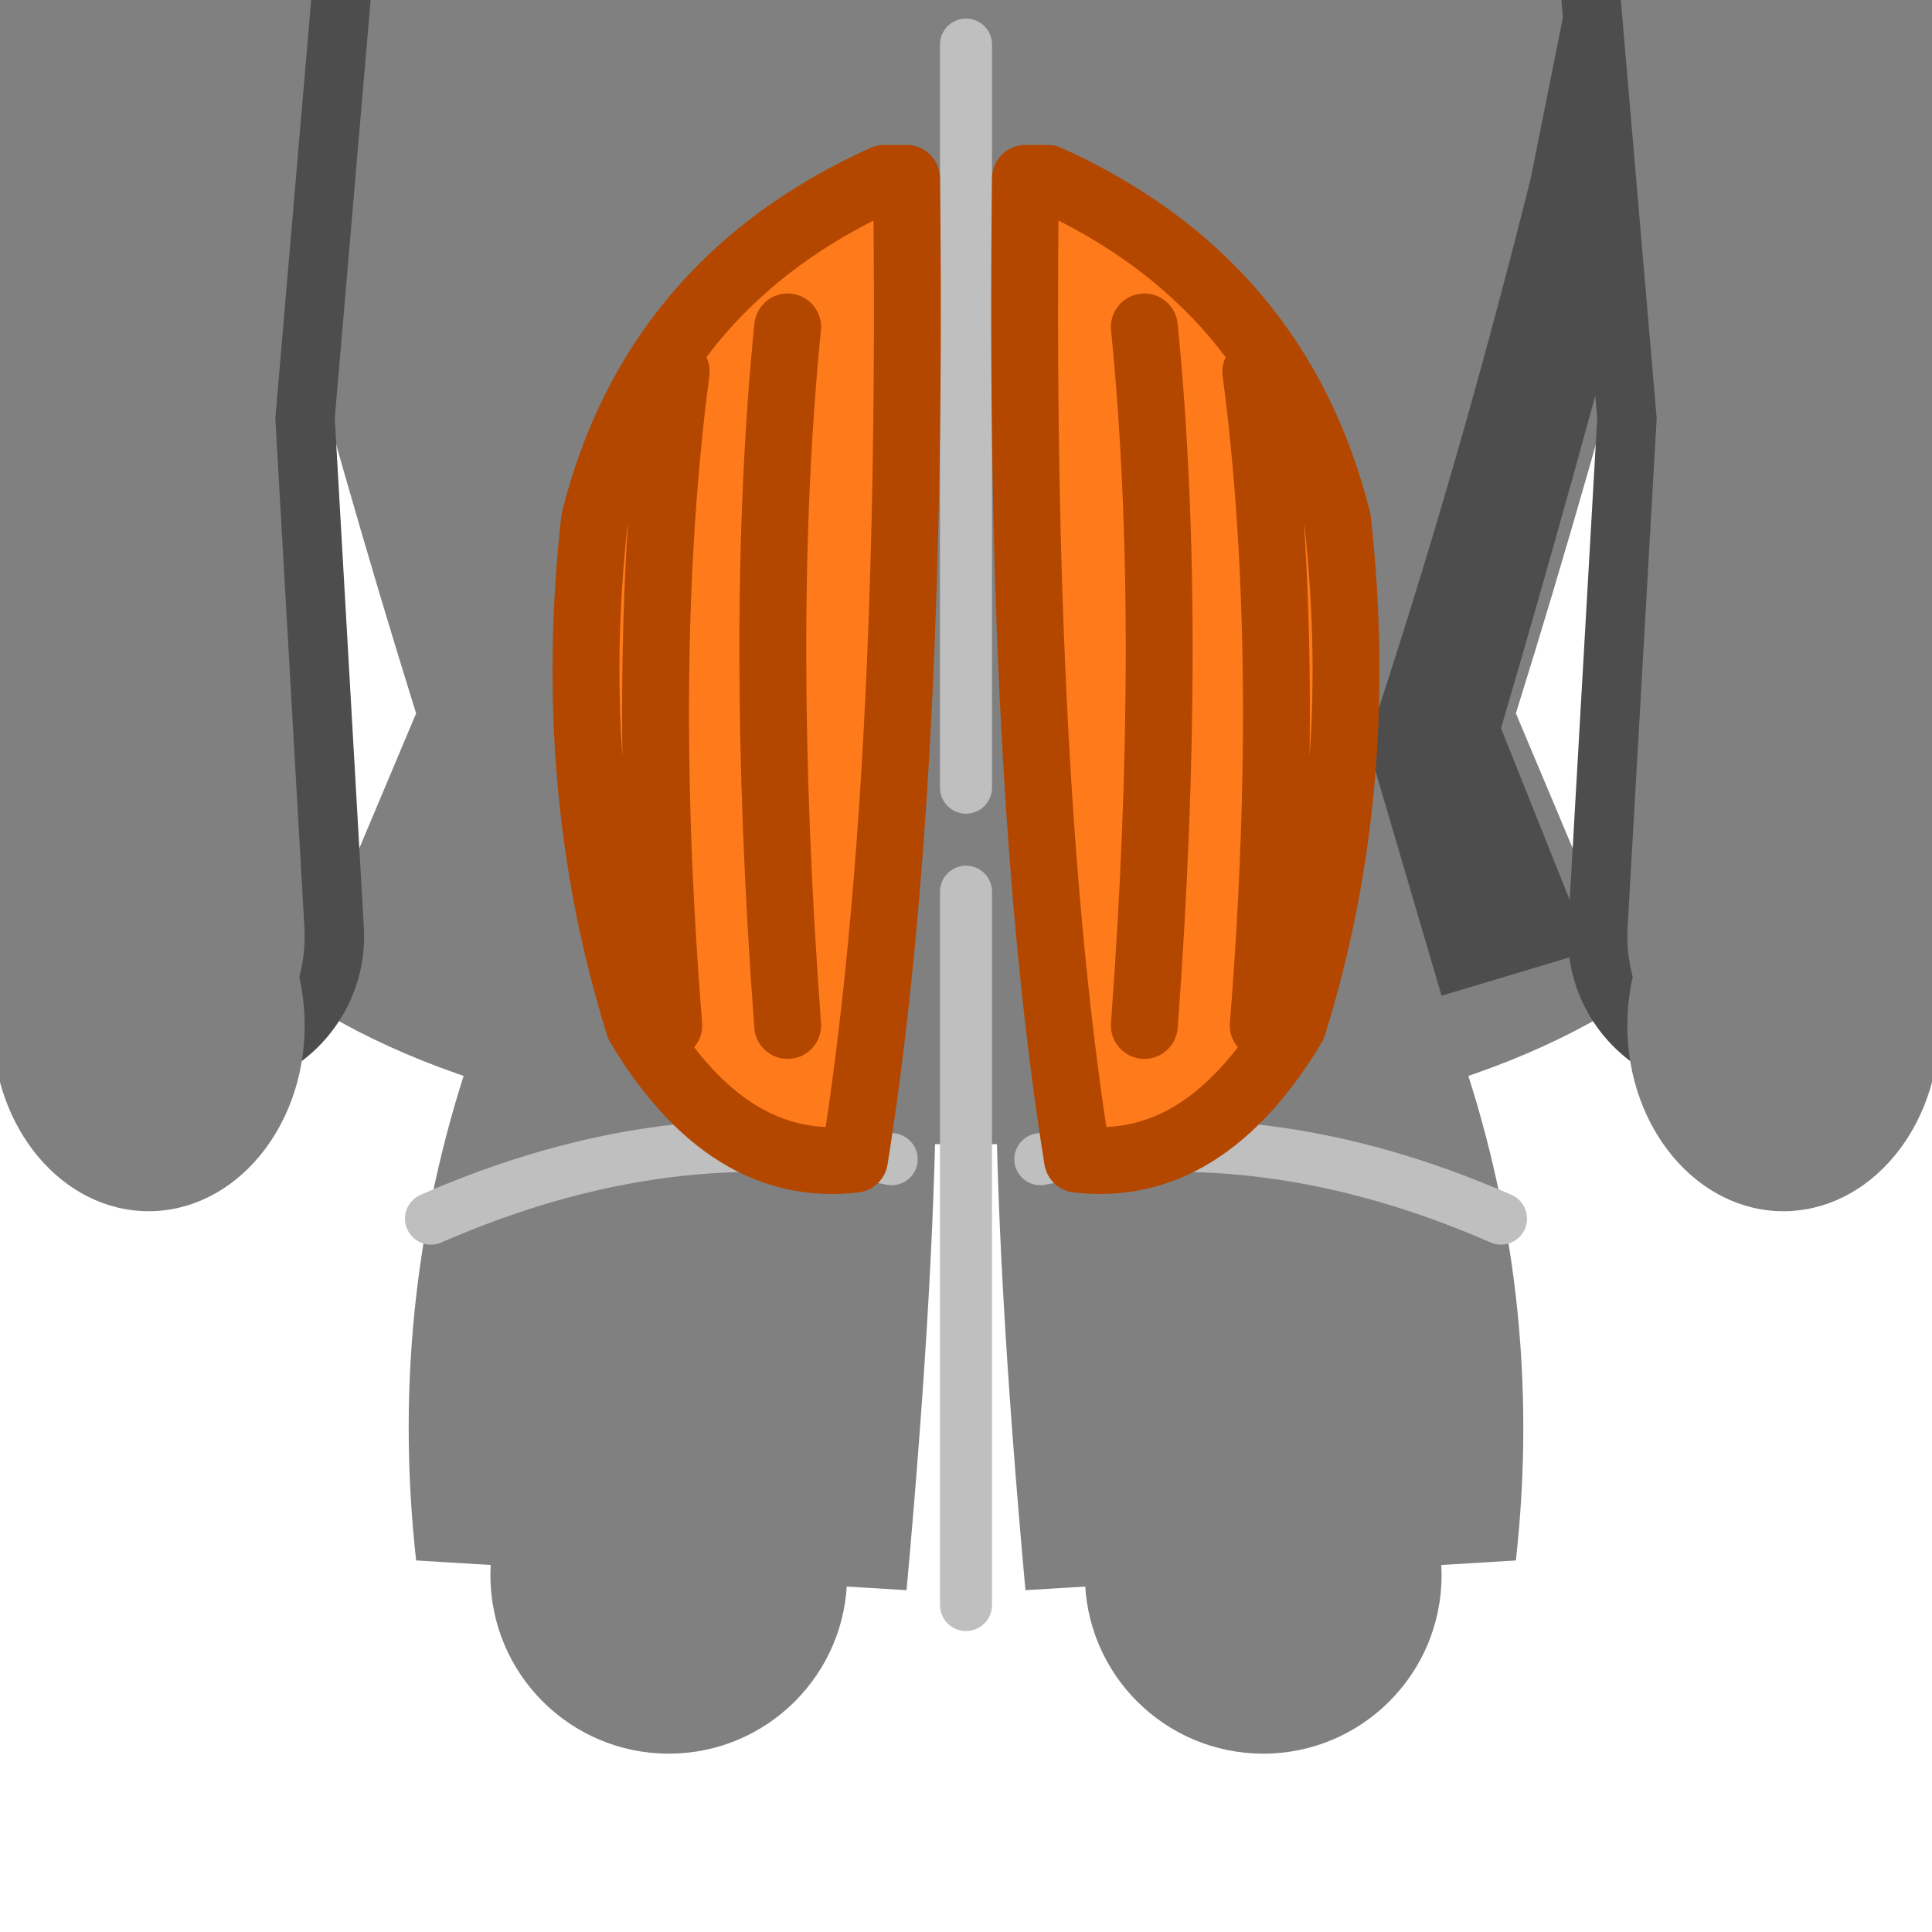
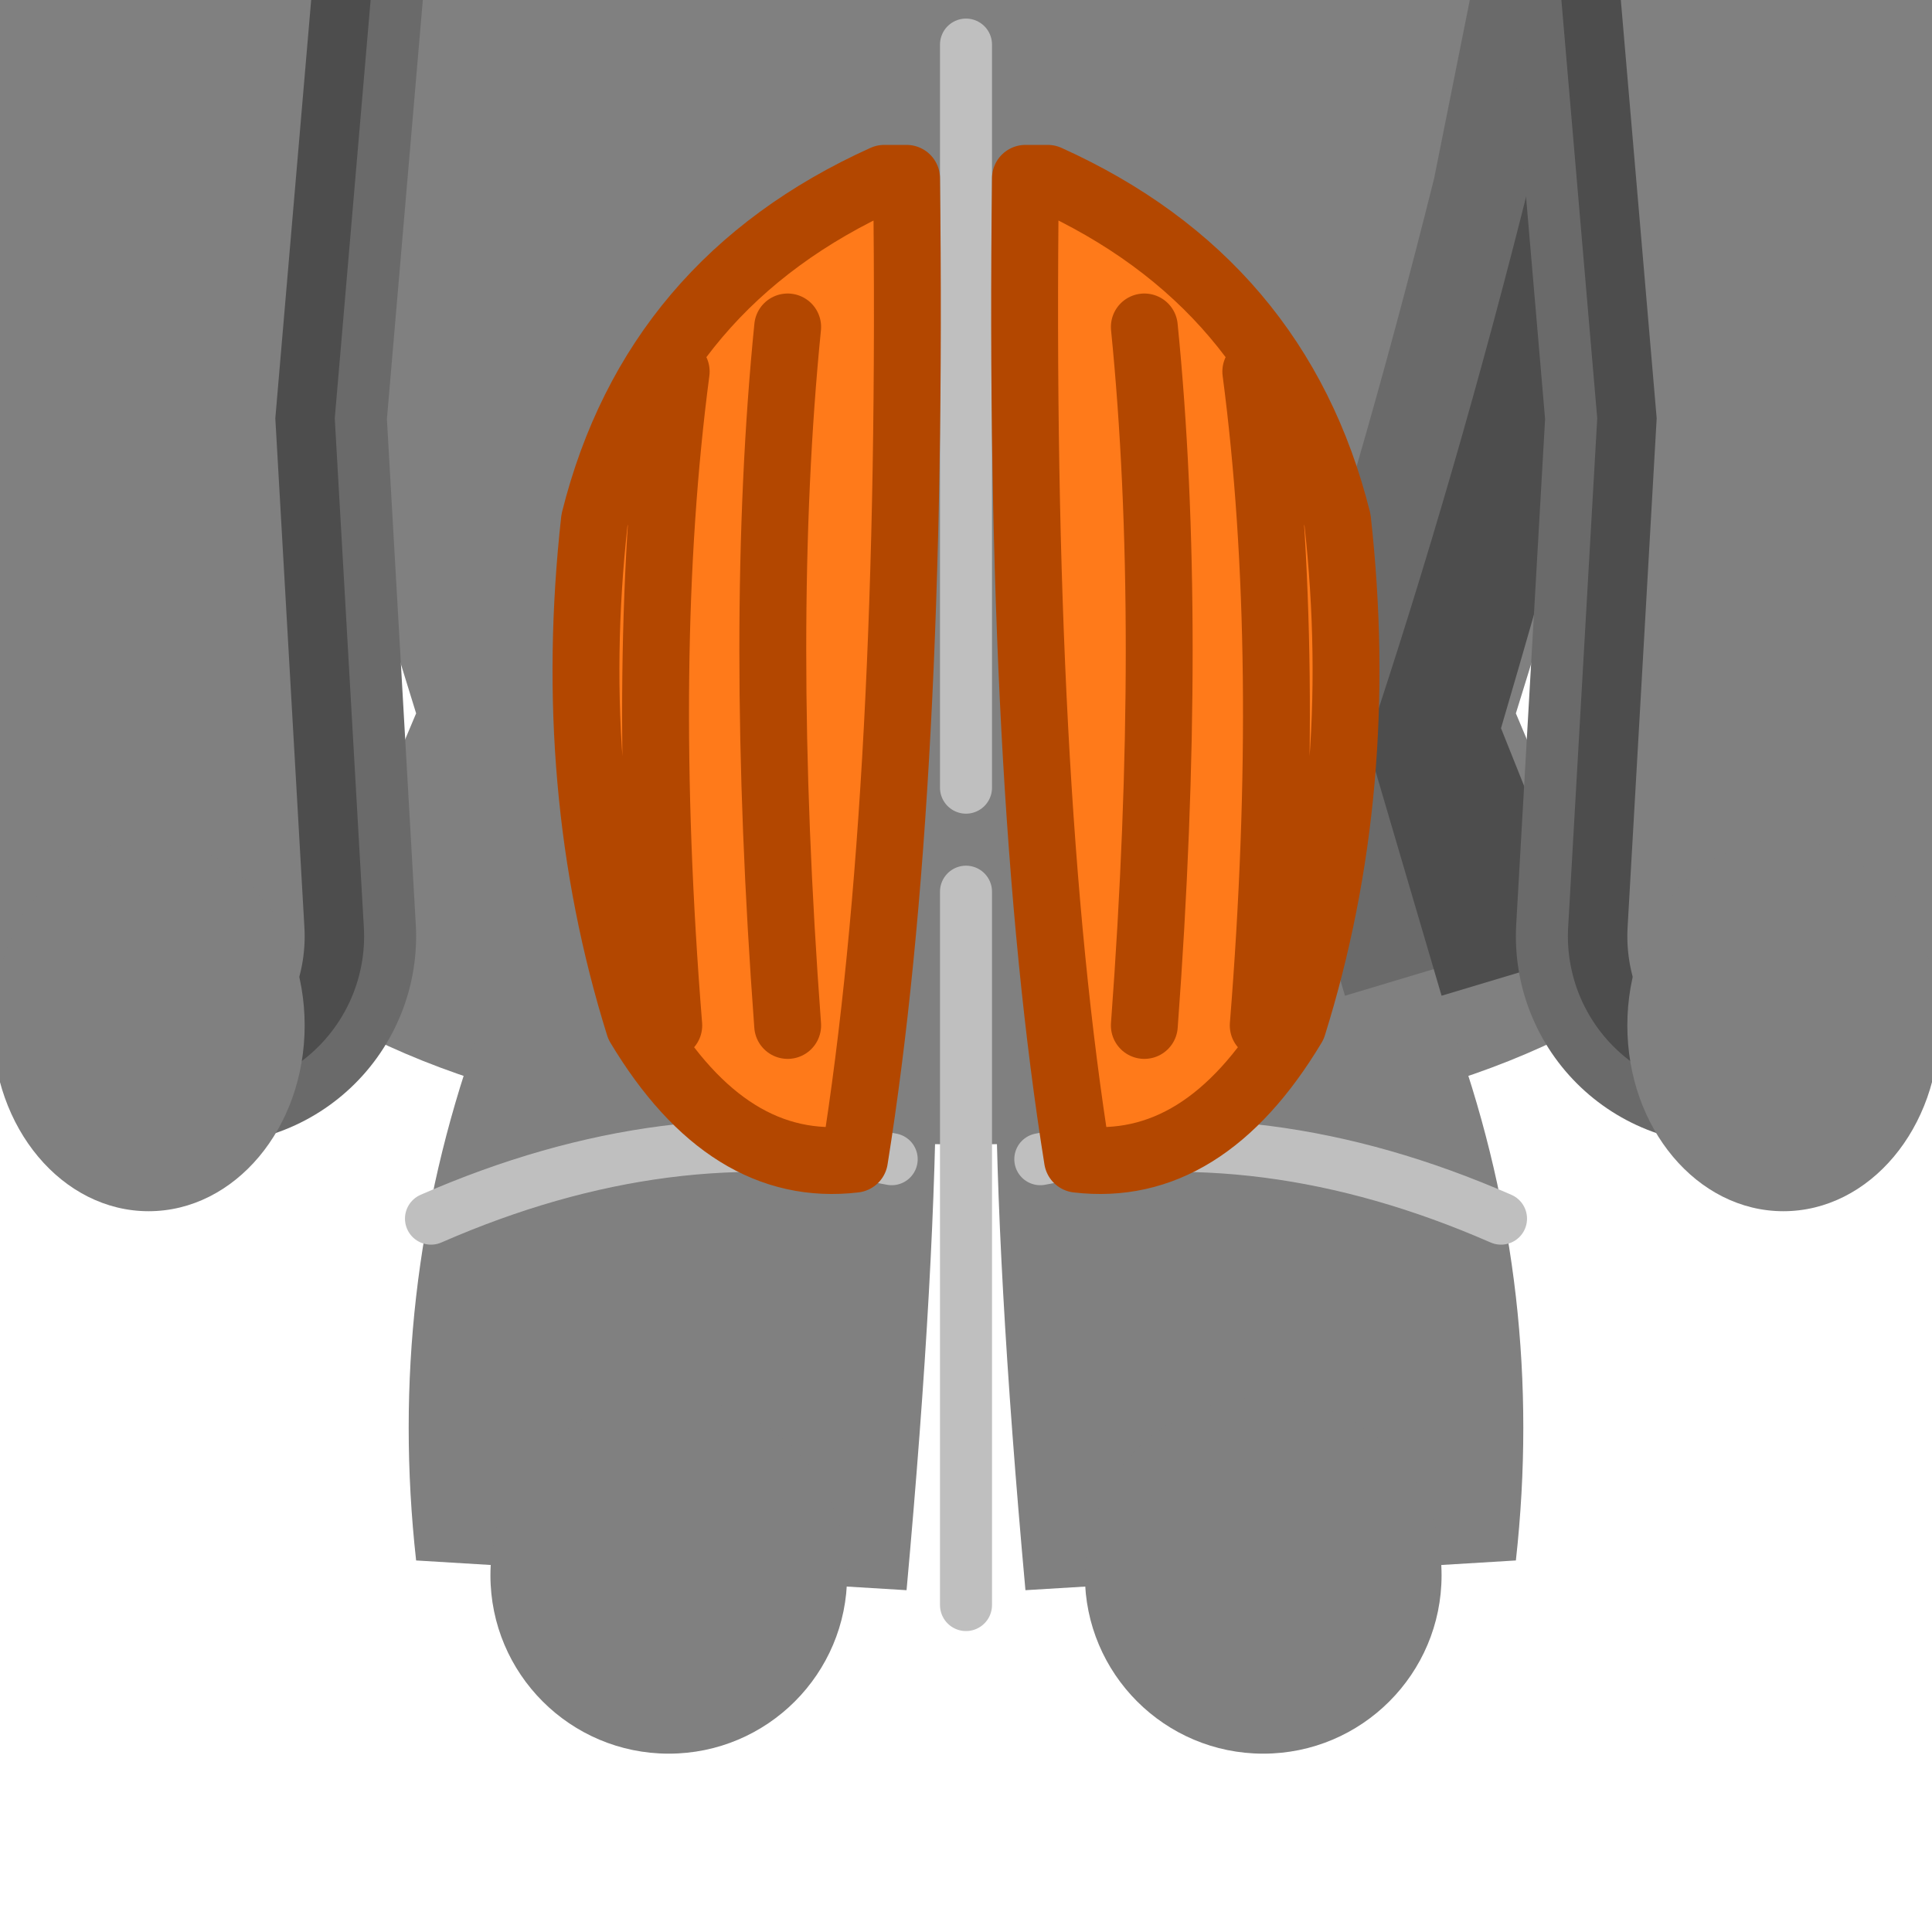
<svg viewBox="11 19 26 26">
  <path fill="#808080" d="M13.6 15.2 Q17.4 12.6 20.6 12.6 L27.4 12.6 Q30.6 12.6 34.4 15.2 L33.4 21.6 Q32.4 25.4 31.4 28.6 L33 32.4 Q30 34.4 24 34.4 Q18 34.4 15 32.4 L16.6 28.6 Q15.6 25.4 14.6 21.6 Z" />
+   <path fill="#6a6a6a" transform="translate(-1.3 0)" d="M27.6 12.8 Q30.8 12.9 34.2 15.4 L33.2 21.6 Q32.2 25.4 31.2 28.8 L32.4 31.8 L30.4 32.4 L29.4 29 Q30.6 25.4 31.6 21.4 L32.4 17.4 Q30.4 14.2 27.8 14.1 Z" />
  <path fill="#4d4d4d" d="M27.6 12.8 Q30.8 12.9 34.2 15.4 L33.2 21.6 Q32.2 25.4 31.2 28.8 L32.4 31.8 L30.4 32.4 L29.4 29 Q30.6 25.4 31.6 21.4 L32.4 17.4 Q30.4 14.2 27.8 14.1 Z" />
+   <path fill="none" stroke="#6a6a6a" stroke-width="5.6" stroke-linecap="round" stroke-linejoin="round" d="M14 17.6 L13.4 24.6 L13.8 31.6" />
  <path fill="none" stroke="#4d4d4d" stroke-width="4.2" stroke-linecap="round" stroke-linejoin="round" d="M14 17.6 L13.4 24.6 L13.8 31.6" />
  <path fill="none" stroke="#808080" stroke-width="4.2" stroke-linecap="round" stroke-linejoin="round" d="M13.2 17.6 L12.6 24.6 L13 31.6" />
  <ellipse fill="#808080" cx="13" cy="32.8" rx="2.1" ry="2.5" />
  <g transform="translate(48 0) scale(-1 1)">
+     <path fill="none" stroke="#6a6a6a" stroke-width="5.6" stroke-linecap="round" stroke-linejoin="round" d="M14 17.6 L13.4 24.6 L13.8 31.6" />
    <path fill="none" stroke="#4d4d4d" stroke-width="4.2" stroke-linecap="round" stroke-linejoin="round" d="M14 17.6 L13.4 24.6 L13.8 31.6" />
    <path fill="none" stroke="#808080" stroke-width="4.2" stroke-linecap="round" stroke-linejoin="round" d="M13.2 17.6 L12.6 24.6 L13 31.6" />
    <ellipse fill="#808080" cx="13" cy="32.8" rx="2.1" ry="2.5" />
  </g>
  <path fill="#808080" d="M17.4 33 Q16.2 36.4 16.6 40 L23.2 40.4 Q23.6 36 23.6 33.2 Z" />
  <circle fill="#808080" cx="20" cy="40.2" r="2.4" />
  <g transform="translate(48 0) scale(-1 1)">
    <path fill="#808080" d="M17.4 33 Q16.2 36.4 16.6 40 L23.2 40.4 Q23.6 36 23.6 33.2 Z" />
    <circle fill="#808080" cx="20" cy="40.2" r="2.4" />
  </g>
  <path fill="none" stroke="#bfbfbf" stroke-width="0.7" stroke-linecap="round" d="M24 19.6 L24 29.6" />
  <path fill="none" stroke="#bfbfbf" stroke-width="0.7" stroke-linecap="round" d="M16.8 35.4 Q20 34 23 34.6" />
  <path fill="none" stroke="#bfbfbf" stroke-width="0.7" stroke-linecap="round" d="M24 31 L24 40.6" />
  <g transform="translate(48 0) scale(-1 1)">
    <path fill="none" stroke="#bfbfbf" stroke-width="0.7" stroke-linecap="round" d="M16.8 35.4 Q20 34 23 34.6" />
  </g>
  <path fill="#ff7a1a" d="M22.9 21.4 Q19.8 22.8 19 26 Q18.6 29.6 19.6 32.8 Q20.8 34.8 22.5 34.6 Q23.3 29.6 23.2 21.4 Z" />
  <g transform="translate(48 0) scale(-1 1)">
    <path fill="#ff7a1a" d="M22.9 21.4 Q19.8 22.8 19 26 Q18.6 29.6 19.6 32.8 Q20.8 34.8 22.5 34.6 Q23.3 29.6 23.2 21.4 Z" />
  </g>
  <path fill="none" stroke="#b34700" stroke-width="0.9" stroke-linecap="round" stroke-linejoin="round" d="M22.9 21.4 Q19.8 22.8 19 26 Q18.6 29.6 19.6 32.8 Q20.8 34.8 22.5 34.6 Q23.3 29.6 23.2 21.4 Z M20.1 24 Q19.6 27.8 20 32.8 M21.6 23.4 Q21.2 27.4 21.6 32.8" />
  <g transform="translate(48 0) scale(-1 1)">
    <path fill="none" stroke="#b34700" stroke-width="0.9" stroke-linecap="round" stroke-linejoin="round" d="M22.9 21.4 Q19.8 22.8 19 26 Q18.6 29.6 19.6 32.8 Q20.8 34.8 22.5 34.6 Q23.3 29.6 23.2 21.4 Z M20.1 24 Q19.6 27.8 20 32.8 M21.6 23.4 Q21.2 27.4 21.6 32.8" />
  </g>
</svg>
